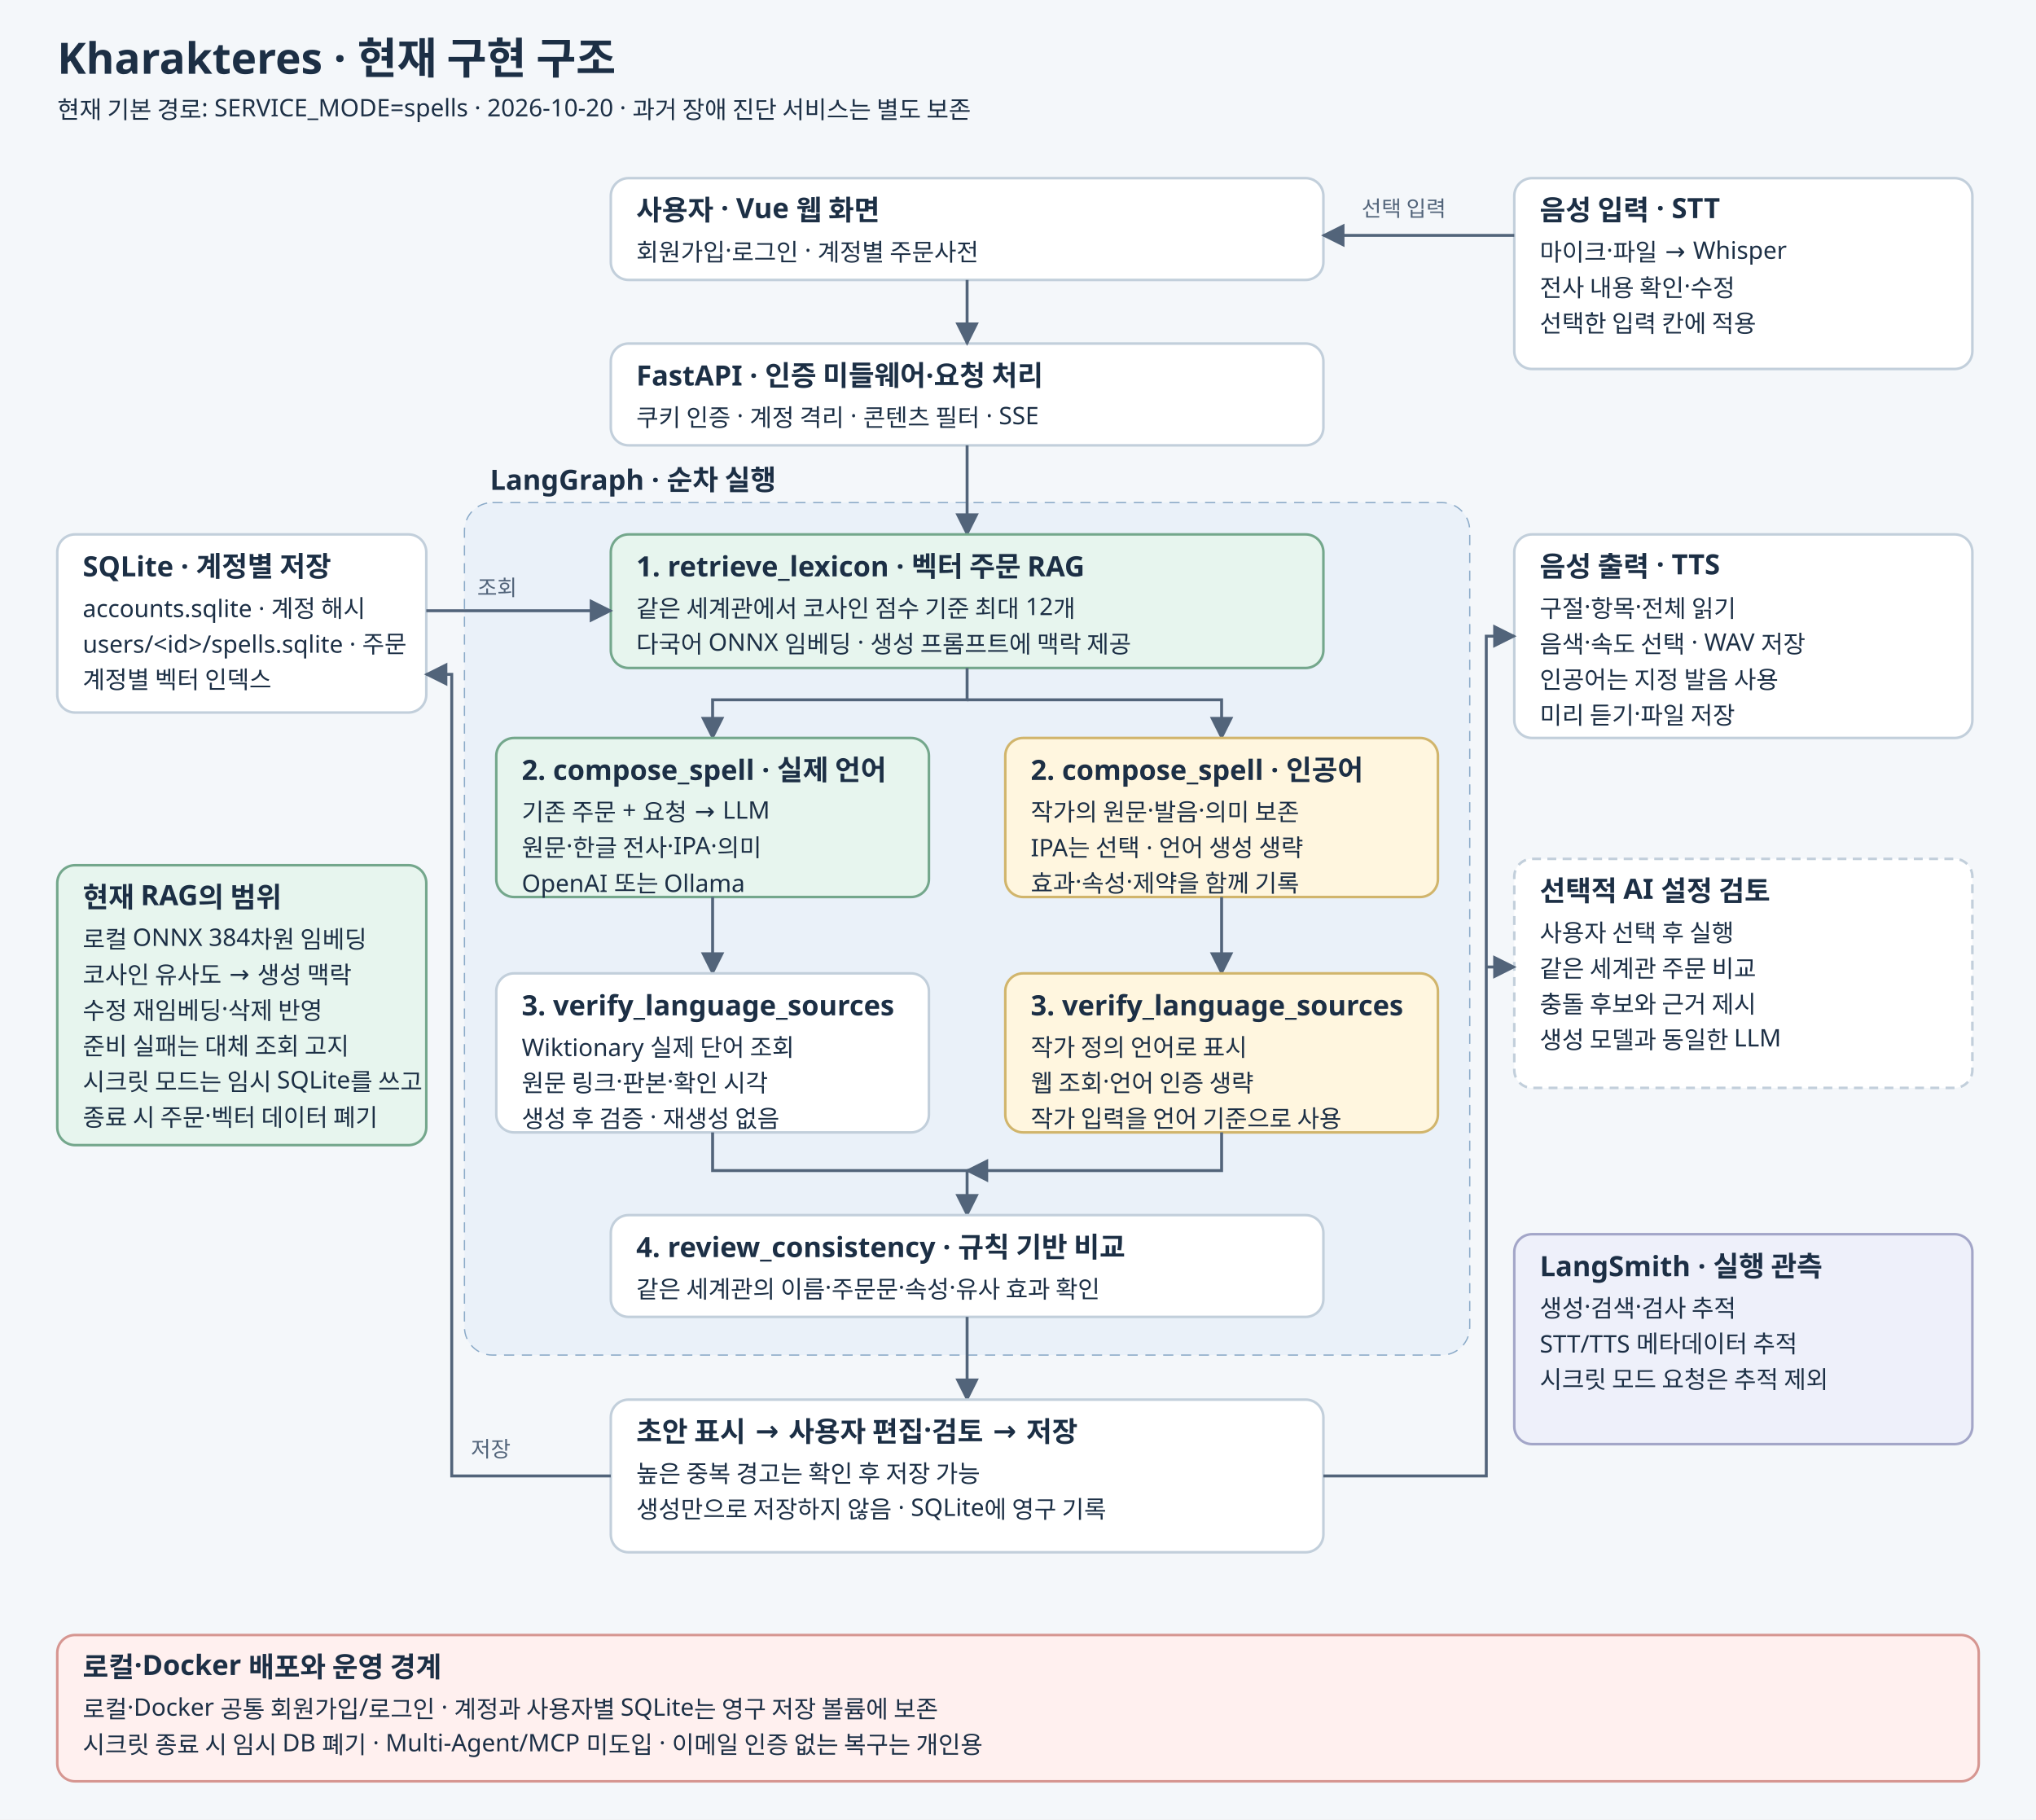
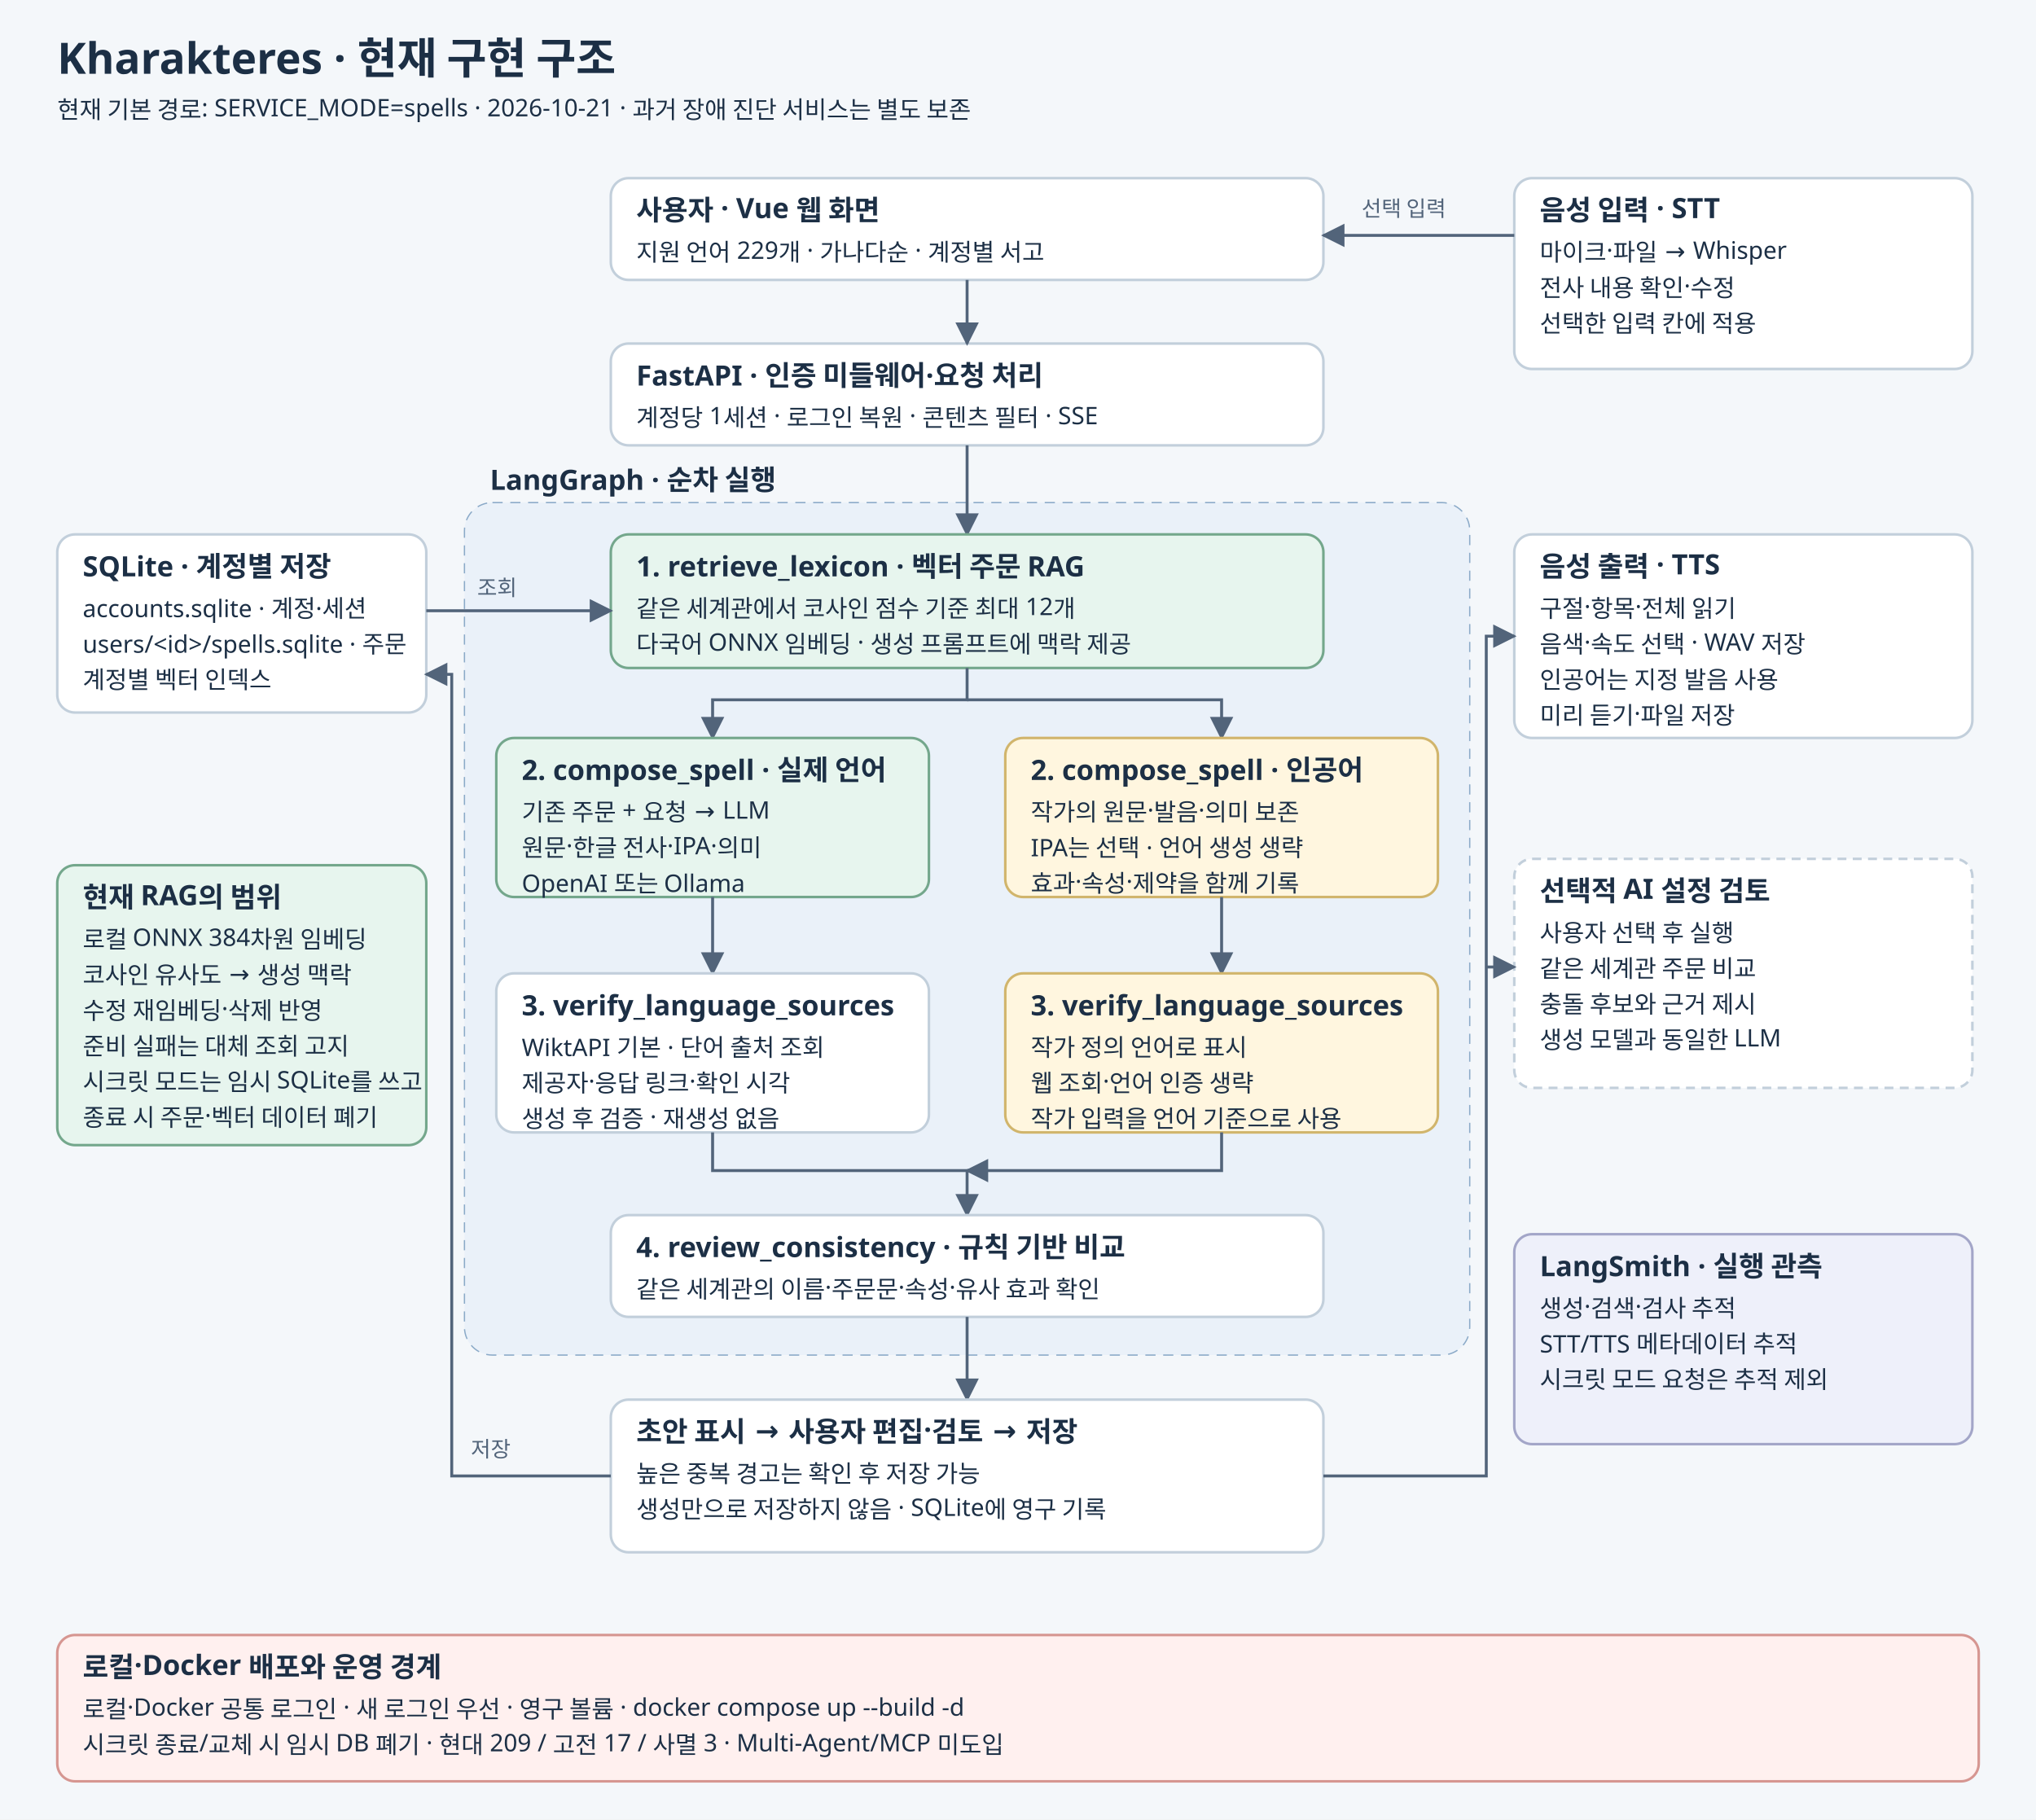
<svg xmlns="http://www.w3.org/2000/svg" width="1600" height="1430" viewBox="0 0 1600 1430" role="img" aria-labelledby="title desc">
  <defs>
    <marker id="arrow" viewBox="0 0 10 10" refX="9" refY="5" markerWidth="8" markerHeight="8" orient="auto-start-reverse">
      <path d="M 0 0 L 10 5 L 0 10 z" fill="#52647a" />
    </marker>
  </defs>
  <style>text{font-family:'Apple SD Gothic Neo','Noto Sans KR',sans-serif;fill:#1c2f45} .title{font-size:34px;font-weight:700}.heading{font-size:22px;font-weight:700}.body{font-size:19px}.small{font-size:17px;fill:#52647a}.edge{fill:none;stroke:#52647a;stroke-width:2.3;marker-end:url(#arrow)}</style>
  <rect width="1600" height="1430" fill="#f4f7fa" />
  <text x="45" y="58" class="title">Kharakteres · 현재 구현 구조</text>
-   <text x="45" y="93" class="body">현재 기본 경로: SERVICE_MODE=spells · 2026-10-20 · 과거 장애 진단 서비스는 별도 보존</text>
+   <text x="45" y="93" class="body">현재 기본 경로: SERVICE_MODE=spells · 2026-10-21 · 과거 장애 진단 서비스는 별도 보존</text>
  <rect x="365" y="395" width="790" height="670" rx="22" fill="#eaf1f9" stroke="#8baac8" stroke-dasharray="8 6" />
  <text x="385" y="385" class="heading">LangGraph · 순차 실행</text>
  <rect x="480" y="140" width="560" height="80" rx="14" fill="#ffffff" stroke="#c2cfdb" stroke-width="2" />
  <text x="500" y="173" class="heading">사용자 · Vue 웹 화면</text>
-   <text x="500" y="205" class="body">회원가입·로그인 · 계정별 주문사전</text>
+   <text x="500" y="205" class="body">지원 언어 229개 · 가나다순 · 계정별 서고</text>
  <rect x="480" y="270" width="560" height="80" rx="14" fill="#ffffff" stroke="#c2cfdb" stroke-width="2" />
  <text x="500" y="303" class="heading">FastAPI · 인증 미들웨어·요청 처리</text>
-   <text x="500" y="335" class="body">쿠키 인증 · 계정 격리 · 콘텐츠 필터 · SSE</text>
+   <text x="500" y="335" class="body">계정당 1세션 · 로그인 복원 · 콘텐츠 필터 · SSE</text>
  <path d="M760 220 V270" class="edge" />
  <path d="M760 350 V420" class="edge" />
  <rect x="480" y="420" width="560" height="105" rx="14" fill="#e7f5ee" stroke="#74a78c" stroke-width="2" />
  <text x="500" y="453" class="heading">1. retrieve_lexicon · 벡터 주문 RAG</text>
  <text x="500" y="485" class="body">같은 세계관에서 코사인 점수 기준 최대 12개</text>
  <text x="500" y="513" class="body">다국어 ONNX 임베딩 · 생성 프롬프트에 맥락 제공</text>
  <rect x="45" y="420" width="290" height="140" rx="14" fill="#ffffff" stroke="#c2cfdb" stroke-width="2" />
  <text x="65" y="453" class="heading">SQLite · 계정별 저장</text>
-   <text x="65" y="485" class="body">accounts.sqlite · 계정 해시</text>
+   <text x="65" y="485" class="body">accounts.sqlite · 계정·세션</text>
  <text x="65" y="513" class="body">users/&lt;id&gt;/spells.sqlite · 주문</text>
  <text x="65" y="541" class="body">계정별 벡터 인덱스</text>
  <path d="M335 480 H480" class="edge" />
  <text x="375" y="468" class="small">조회</text>
  <path d="M760 525 V550 H560 V580" class="edge" />
  <path d="M760 550 H960 V580" class="edge" />
  <rect x="390" y="580" width="340" height="125" rx="14" fill="#e7f5ee" stroke="#74a78c" stroke-width="2" />
  <text x="410" y="613" class="heading">2. compose_spell · 실제 언어</text>
  <text x="410" y="645" class="body">기존 주문 + 요청 → LLM</text>
  <text x="410" y="673" class="body">원문·한글 전사·IPA·의미</text>
  <text x="410" y="701" class="body">OpenAI 또는 Ollama</text>
  <rect x="790" y="580" width="340" height="125" rx="14" fill="#fff6df" stroke="#d1b56c" stroke-width="2" />
  <text x="810" y="613" class="heading">2. compose_spell · 인공어</text>
  <text x="810" y="645" class="body">작가의 원문·발음·의미 보존</text>
  <text x="810" y="673" class="body">IPA는 선택 · 언어 생성 생략</text>
  <text x="810" y="701" class="body">효과·속성·제약을 함께 기록</text>
  <path d="M560 705 V765" class="edge" />
  <path d="M960 705 V765" class="edge" />
  <rect x="390" y="765" width="340" height="125" rx="14" fill="#ffffff" stroke="#c2cfdb" stroke-width="2" />
  <text x="410" y="798" class="heading">3. verify_language_sources</text>
-   <text x="410" y="830" class="body">Wiktionary 실제 단어 조회</text>
-   <text x="410" y="858" class="body">원문 링크·판본·확인 시각</text>
+   <text x="410" y="830" class="body">WiktAPI 기본 · 단어 출처 조회</text>
+   <text x="410" y="858" class="body">제공자·응답 링크·확인 시각</text>
  <text x="410" y="886" class="body">생성 후 검증 · 재생성 없음</text>
  <rect x="790" y="765" width="340" height="125" rx="14" fill="#fff6df" stroke="#d1b56c" stroke-width="2" />
  <text x="810" y="798" class="heading">3. verify_language_sources</text>
  <text x="810" y="830" class="body">작가 정의 언어로 표시</text>
  <text x="810" y="858" class="body">웹 조회·언어 인증 생략</text>
  <text x="810" y="886" class="body">작가 입력을 언어 기준으로 사용</text>
  <path d="M560 890 V920 H760 V955" class="edge" />
  <path d="M960 890 V920 H760" class="edge" />
  <rect x="480" y="955" width="560" height="80" rx="14" fill="#ffffff" stroke="#c2cfdb" stroke-width="2" />
  <text x="500" y="988" class="heading">4. review_consistency · 규칙 기반 비교</text>
  <text x="500" y="1020" class="body">같은 세계관의 이름·주문문·속성·유사 효과 확인</text>
  <path d="M760 1035 V1100" class="edge" />
  <rect x="480" y="1100" width="560" height="120" rx="14" fill="#ffffff" stroke="#c2cfdb" stroke-width="2" />
  <text x="500" y="1133" class="heading">초안 표시 → 사용자 편집·검토 → 저장</text>
  <text x="500" y="1165" class="body">높은 중복 경고는 확인 후 저장 가능</text>
  <text x="500" y="1193" class="body">생성만으로 저장하지 않음 · SQLite에 영구 기록</text>
  <path d="M480 1160 H355 V530 H335" class="edge" />
  <text x="370" y="1145" class="small">저장</text>
  <rect x="45" y="680" width="290" height="220" rx="14" fill="#e7f5ee" stroke="#74a78c" stroke-width="2" />
  <text x="65" y="713" class="heading">현재 RAG의 범위</text>
  <text x="65" y="745" class="body">로컬 ONNX 384차원 임베딩</text>
  <text x="65" y="773" class="body">코사인 유사도 → 생성 맥락</text>
  <text x="65" y="801" class="body">수정 재임베딩·삭제 반영</text>
  <text x="65" y="829" class="body">준비 실패는 대체 조회 고지</text>
  <text x="65" y="857" class="body">시크릿 모드는 임시 SQLite를 쓰고</text>
  <text x="65" y="885" class="body">종료 시 주문·벡터 데이터 폐기</text>
  <rect x="1190" y="140" width="360" height="150" rx="14" fill="#ffffff" stroke="#c2cfdb" stroke-width="2" />
  <text x="1210" y="173" class="heading">음성 입력 · STT</text>
  <text x="1210" y="205" class="body">마이크·파일 → Whisper</text>
  <text x="1210" y="233" class="body">전사 내용 확인·수정</text>
  <text x="1210" y="261" class="body">선택한 입력 칸에 적용</text>
  <path d="M1190 185 H1040" class="edge" />
  <text x="1070" y="170" class="small">선택 입력</text>
  <rect x="1190" y="420" width="360" height="160" rx="14" fill="#ffffff" stroke="#c2cfdb" stroke-width="2" />
  <text x="1210" y="453" class="heading">음성 출력 · TTS</text>
  <text x="1210" y="485" class="body">구절·항목·전체 읽기</text>
  <text x="1210" y="513" class="body">음색·속도 선택 · WAV 저장</text>
  <text x="1210" y="541" class="body">인공어는 지정 발음 사용</text>
  <text x="1210" y="569" class="body">미리 듣기·파일 저장</text>
  <path d="M1040 1160 H1168 V500 H1190" class="edge" />
  <rect x="1190" y="675" width="360" height="180" rx="14" fill="#ffffff" stroke="#c2cfdb" stroke-width="2" stroke-dasharray="7 5" />
  <text x="1210" y="708" class="heading">선택적 AI 설정 검토</text>
  <text x="1210" y="740" class="body">사용자 선택 후 실행</text>
  <text x="1210" y="768" class="body">같은 세계관 주문 비교</text>
  <text x="1210" y="796" class="body">충돌 후보와 근거 제시</text>
  <text x="1210" y="824" class="body">생성 모델과 동일한 LLM</text>
  <path d="M1168 760 H1190" class="edge" stroke-dasharray="7 6" />
  <rect x="1190" y="970" width="360" height="165" rx="14" fill="#eef0fa" stroke="#a3a6c8" stroke-width="2" />
  <text x="1210" y="1003" class="heading">LangSmith · 실행 관측</text>
  <text x="1210" y="1035" class="body">생성·검색·검사 추적</text>
  <text x="1210" y="1063" class="body">STT/TTS 메타데이터 추적</text>
  <text x="1210" y="1091" class="body">시크릿 모드 요청은 추적 제외</text>
  <rect x="45" y="1285" width="1510" height="115" rx="14" fill="#fff0ef" stroke="#d69691" stroke-width="2" />
  <text x="65" y="1318" class="heading">로컬·Docker 배포와 운영 경계</text>
-   <text x="65" y="1350" class="body">로컬·Docker 공통 회원가입/로그인 · 계정과 사용자별 SQLite는 영구 저장 볼륨에 보존</text>
-   <text x="65" y="1378" class="body">시크릿 종료 시 임시 DB 폐기 · Multi-Agent/MCP 미도입 · 이메일 인증 없는 복구는 개인용</text>
+   <text x="65" y="1350" class="body">로컬·Docker 공통 로그인 · 새 로그인 우선 · 영구 볼륨 · docker compose up --build -d</text>
+   <text x="65" y="1378" class="body">시크릿 종료/교체 시 임시 DB 폐기 · 현대 209 / 고전 17 / 사멸 3 · Multi-Agent/MCP 미도입</text>
</svg>
